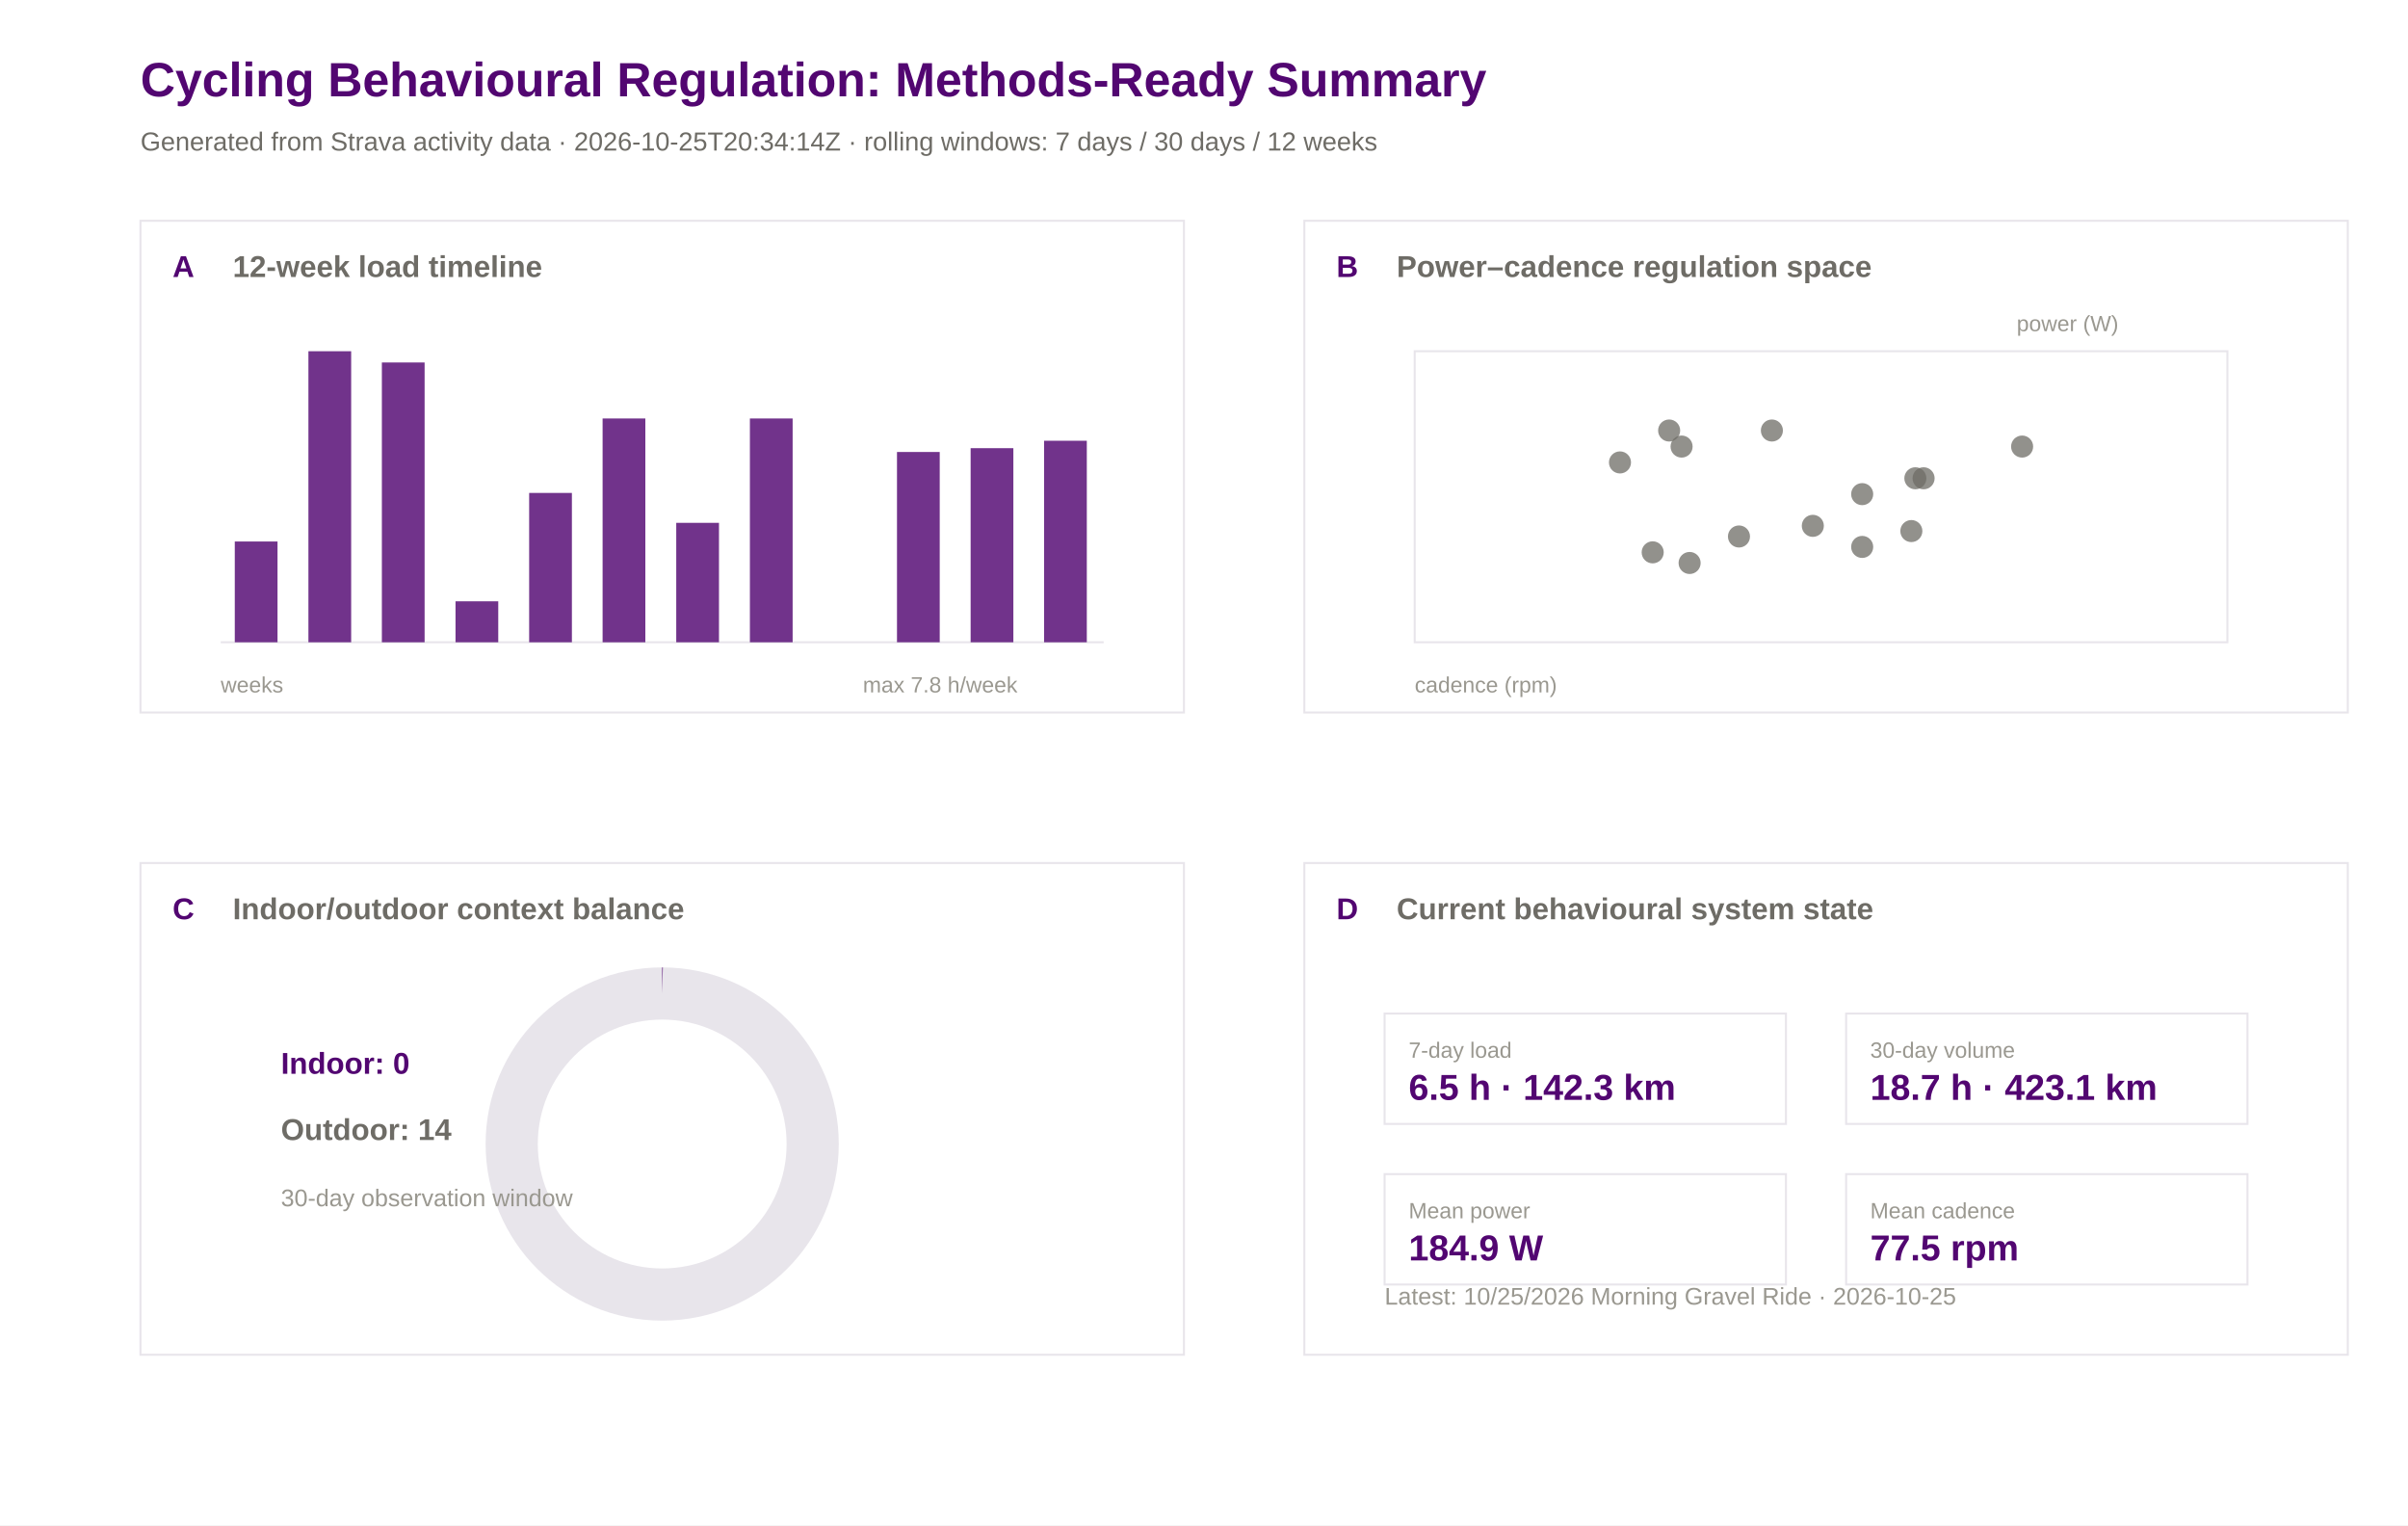
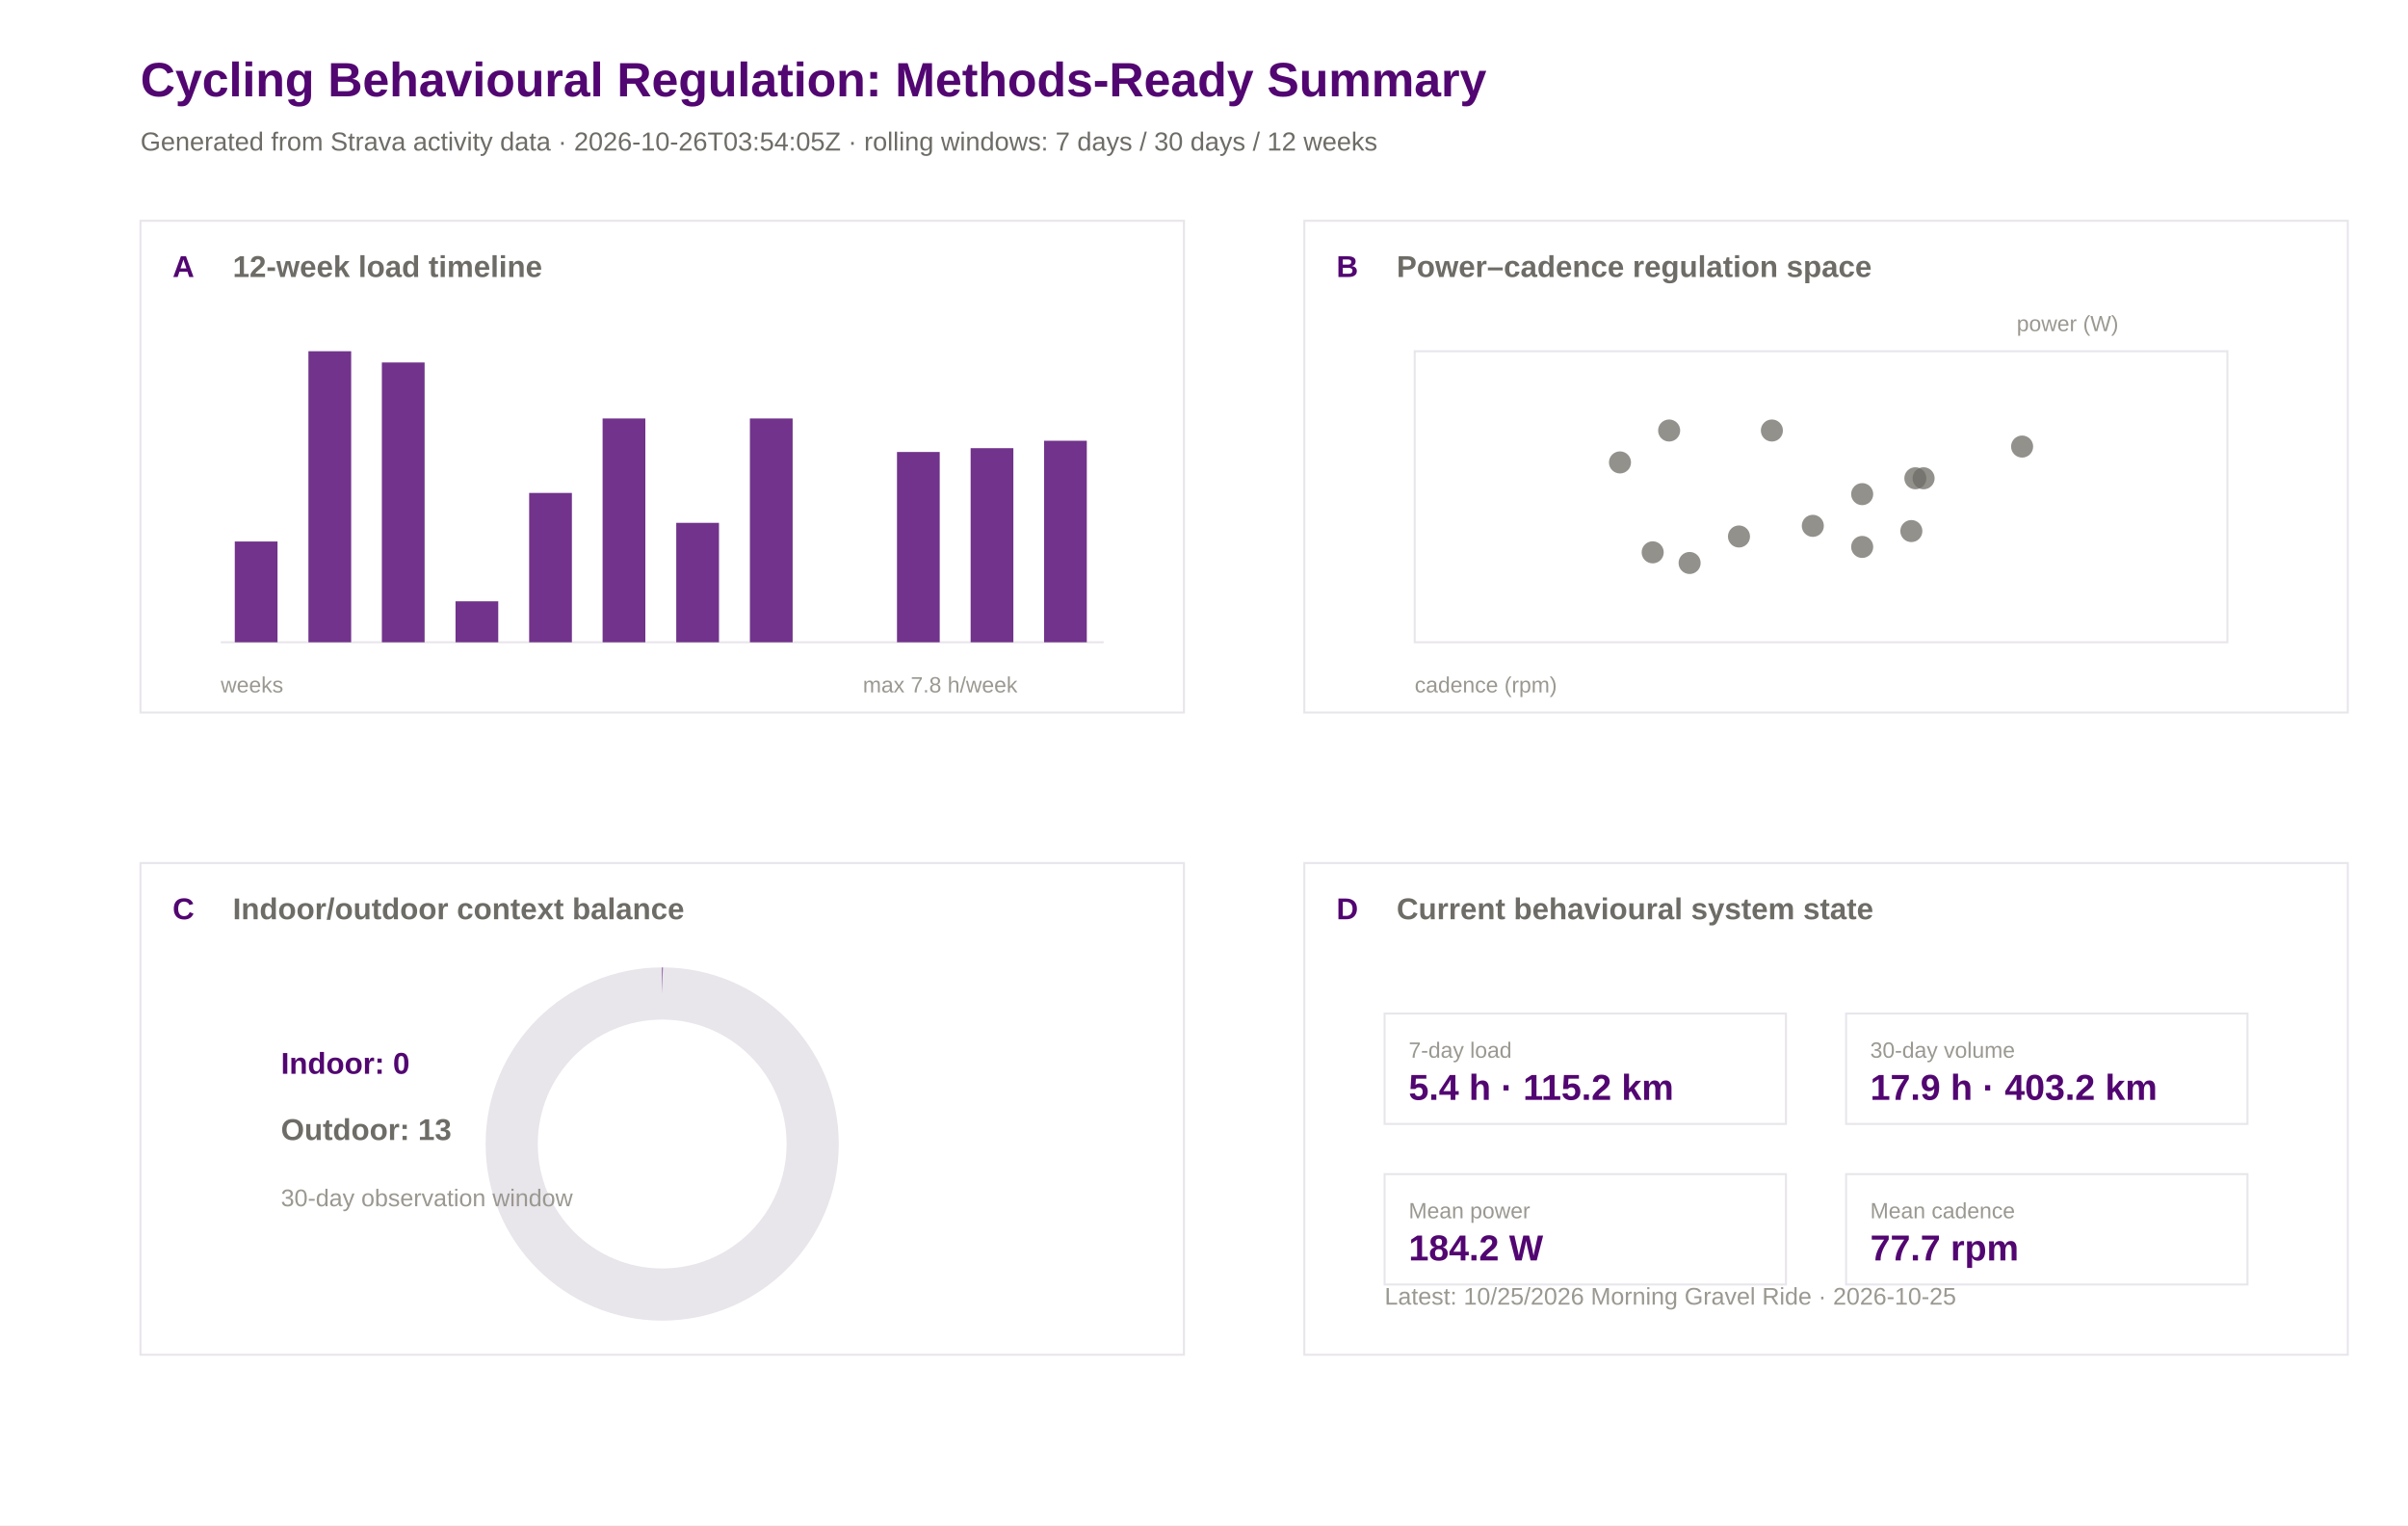
<svg xmlns="http://www.w3.org/2000/svg" width="1200" height="760" viewBox="0 0 1200 760">
  <rect width="100%" height="100%" fill="#ffffff" />
  <text x="70.0" y="48.0" font-family="Arial" font-size="24" font-weight="600" fill="#520671">Cycling Behavioural Regulation: Methods-Ready Summary</text>
-   <text x="70.0" y="75.0" font-family="Arial" font-size="13" font-weight="400" fill="#6e6c66">Generated from Strava activity data · 2026-10-25T20:34:14Z · rolling windows: 7 days / 30 days / 12 weeks</text>
+   <text x="70.0" y="75.0" font-family="Arial" font-size="13" font-weight="400" fill="#6e6c66">Generated from Strava activity data · 2026-10-26T03:54:05Z · rolling windows: 7 days / 30 days / 12 weeks</text>
  <rect x="70" y="110" width="520" height="245" fill="#ffffff" stroke="#e8e5eb" stroke-width="1" />
  <text x="86.0" y="138.0" font-family="Arial" font-size="15" font-weight="600" fill="#520671">A</text>
  <text x="116.0" y="138.0" font-family="Arial" font-size="15" font-weight="600" fill="#6e6c66">12-week load timeline</text>
  <rect x="650" y="110" width="520" height="245" fill="#ffffff" stroke="#e8e5eb" stroke-width="1" />
  <text x="666.0" y="138.0" font-family="Arial" font-size="15" font-weight="600" fill="#520671">B</text>
  <text x="696.0" y="138.0" font-family="Arial" font-size="15" font-weight="600" fill="#6e6c66">Power–cadence regulation space</text>
  <rect x="70" y="430" width="520" height="245" fill="#ffffff" stroke="#e8e5eb" stroke-width="1" />
  <text x="86.0" y="458.0" font-family="Arial" font-size="15" font-weight="600" fill="#520671">C</text>
  <text x="116.0" y="458.0" font-family="Arial" font-size="15" font-weight="600" fill="#6e6c66">Indoor/outdoor context balance</text>
  <rect x="650" y="430" width="520" height="245" fill="#ffffff" stroke="#e8e5eb" stroke-width="1" />
  <text x="666.0" y="458.0" font-family="Arial" font-size="15" font-weight="600" fill="#520671">D</text>
  <text x="696.0" y="458.0" font-family="Arial" font-size="15" font-weight="600" fill="#6e6c66">Current behavioural system state</text>
  <line x1="110" y1="320" x2="550" y2="320" stroke="#e8e5eb" />
  <rect x="117.0" y="269.8" width="21.3" height="50.2" fill="#520671" opacity="0.82" />
  <rect x="153.7" y="175.0" width="21.3" height="145.0" fill="#520671" opacity="0.82" />
  <rect x="190.3" y="180.6" width="21.3" height="139.4" fill="#520671" opacity="0.82" />
  <rect x="227.0" y="299.6" width="21.3" height="20.4" fill="#520671" opacity="0.82" />
  <rect x="263.7" y="245.6" width="21.3" height="74.4" fill="#520671" opacity="0.82" />
  <rect x="300.3" y="208.5" width="21.3" height="111.5" fill="#520671" opacity="0.82" />
  <rect x="337.0" y="260.5" width="21.3" height="59.5" fill="#520671" opacity="0.82" />
  <rect x="373.7" y="208.5" width="21.3" height="111.5" fill="#520671" opacity="0.82" />
  <rect x="410.3" y="320.0" width="21.3" height="0.0" fill="#520671" opacity="0.82" />
  <rect x="447.0" y="225.2" width="21.3" height="94.8" fill="#520671" opacity="0.82" />
  <rect x="483.7" y="223.3" width="21.3" height="96.7" fill="#520671" opacity="0.82" />
  <rect x="520.3" y="219.6" width="21.3" height="100.4" fill="#520671" opacity="0.82" />
  <text x="110.0" y="345.0" font-family="Arial" font-size="11" font-weight="400" fill="#9a9890">weeks</text>
  <text x="430.0" y="345.0" font-family="Arial" font-size="11" font-weight="400" fill="#9a9890">max 7.8 h/week</text>
  <rect x="705" y="175" width="405" height="145" fill="#ffffff" stroke="#e8e5eb" />
-   <circle cx="838.0" cy="222.5" r="5.5" fill="#6e6c66" opacity="0.75" />
  <circle cx="842.0" cy="280.5" r="5.5" fill="#6e6c66" opacity="0.75" />
  <circle cx="928.0" cy="246.2" r="5.5" fill="#6e6c66" opacity="0.75" />
  <circle cx="866.6" cy="267.3" r="5.5" fill="#6e6c66" opacity="0.75" />
  <circle cx="883.0" cy="214.5" r="5.5" fill="#6e6c66" opacity="0.75" />
  <circle cx="903.4" cy="262.0" r="5.5" fill="#6e6c66" opacity="0.75" />
  <circle cx="958.6" cy="238.3" r="5.5" fill="#6e6c66" opacity="0.75" />
  <circle cx="952.5" cy="264.6" r="5.5" fill="#6e6c66" opacity="0.75" />
  <circle cx="928.0" cy="272.5" r="5.5" fill="#6e6c66" opacity="0.75" />
  <circle cx="954.5" cy="238.3" r="5.5" fill="#6e6c66" opacity="0.75" />
  <circle cx="831.8" cy="214.5" r="5.5" fill="#6e6c66" opacity="0.75" />
  <circle cx="807.3" cy="230.4" r="5.5" fill="#6e6c66" opacity="0.75" />
  <circle cx="823.6" cy="275.2" r="5.5" fill="#6e6c66" opacity="0.75" />
  <circle cx="1007.7" cy="222.5" r="5.5" fill="#6e6c66" opacity="0.75" />
  <text x="705.0" y="345.0" font-family="Arial" font-size="11" font-weight="400" fill="#9a9890">cadence (rpm)</text>
  <text x="1005.0" y="165.0" font-family="Arial" font-size="11" font-weight="400" fill="#9a9890">power (W)</text>
  <circle cx="330" cy="570" r="75" fill="none" stroke="#e8e5eb" stroke-width="26" />
  <circle cx="330" cy="570" r="75" fill="none" stroke="#520671" stroke-width="26" stroke-dasharray="0.0 471.2" transform="rotate(-90 330 570)" />
  <text x="140.0" y="535.0" font-family="Arial" font-size="15" font-weight="600" fill="#520671">Indoor: 0</text>
-   <text x="140.0" y="568.0" font-family="Arial" font-size="15" font-weight="600" fill="#6e6c66">Outdoor: 14</text>
+   <text x="140.0" y="568.0" font-family="Arial" font-size="15" font-weight="600" fill="#6e6c66">Outdoor: 13</text>
  <text x="140.0" y="601.0" font-family="Arial" font-size="12" font-weight="400" fill="#9a9890">30-day observation window</text>
  <rect x="690" y="505" width="200" height="55" fill="#ffffff" stroke="#e8e5eb" />
  <text x="702.0" y="527.0" font-family="Arial" font-size="11" font-weight="500" fill="#9a9890">7-day load</text>
-   <text x="702.0" y="548.0" font-family="Arial" font-size="18" font-weight="600" fill="#520671">6.5 h · 142.3 km</text>
+   <text x="702.0" y="548.0" font-family="Arial" font-size="18" font-weight="600" fill="#520671">5.4 h · 115.2 km</text>
  <rect x="920" y="505" width="200" height="55" fill="#ffffff" stroke="#e8e5eb" />
  <text x="932.0" y="527.0" font-family="Arial" font-size="11" font-weight="500" fill="#9a9890">30-day volume</text>
-   <text x="932.0" y="548.0" font-family="Arial" font-size="18" font-weight="600" fill="#520671">18.7 h · 423.1 km</text>
+   <text x="932.0" y="548.0" font-family="Arial" font-size="18" font-weight="600" fill="#520671">17.9 h · 403.2 km</text>
  <rect x="690" y="585" width="200" height="55" fill="#ffffff" stroke="#e8e5eb" />
  <text x="702.0" y="607.0" font-family="Arial" font-size="11" font-weight="500" fill="#9a9890">Mean power</text>
-   <text x="702.0" y="628.0" font-family="Arial" font-size="18" font-weight="600" fill="#520671">184.9 W</text>
+   <text x="702.0" y="628.0" font-family="Arial" font-size="18" font-weight="600" fill="#520671">184.2 W</text>
  <rect x="920" y="585" width="200" height="55" fill="#ffffff" stroke="#e8e5eb" />
  <text x="932.0" y="607.0" font-family="Arial" font-size="11" font-weight="500" fill="#9a9890">Mean cadence</text>
-   <text x="932.0" y="628.0" font-family="Arial" font-size="18" font-weight="600" fill="#520671">77.5 rpm</text>
+   <text x="932.0" y="628.0" font-family="Arial" font-size="18" font-weight="600" fill="#520671">77.7 rpm</text>
  <text x="690.0" y="650.0" font-family="Arial" font-size="12" font-weight="400" fill="#9a9890">Latest: 10/25/2026 Morning Gravel Ride · 2026-10-25</text>
</svg>
